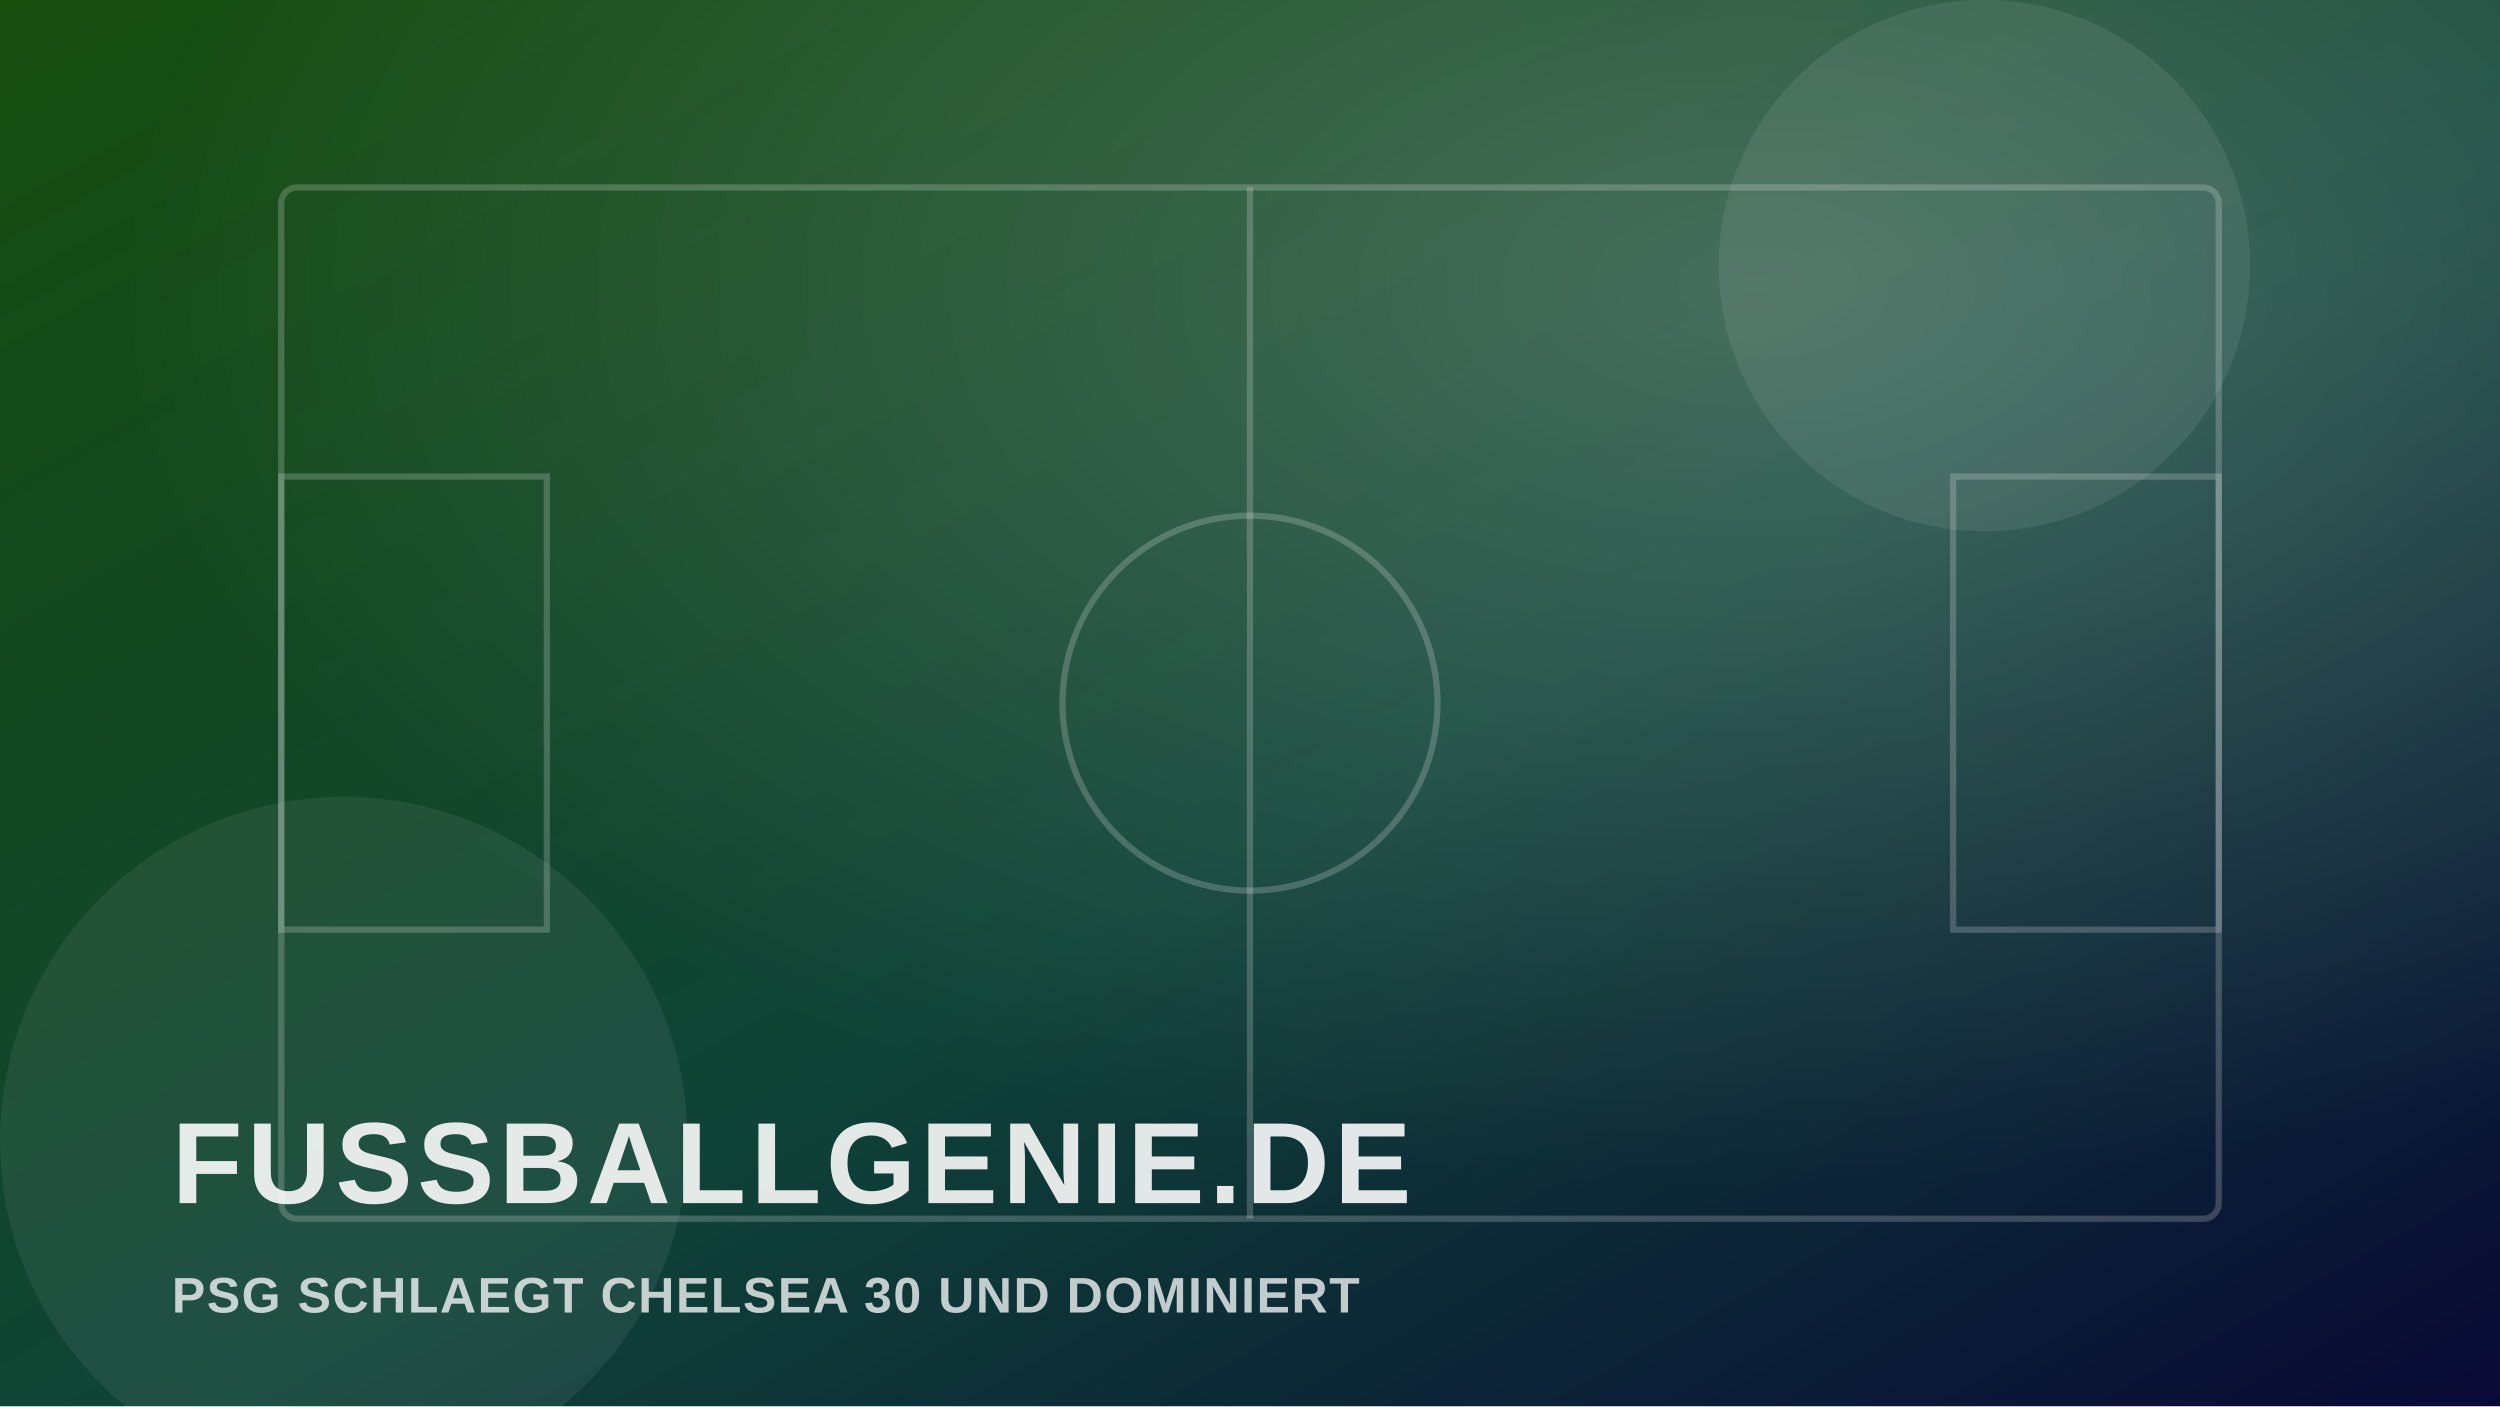
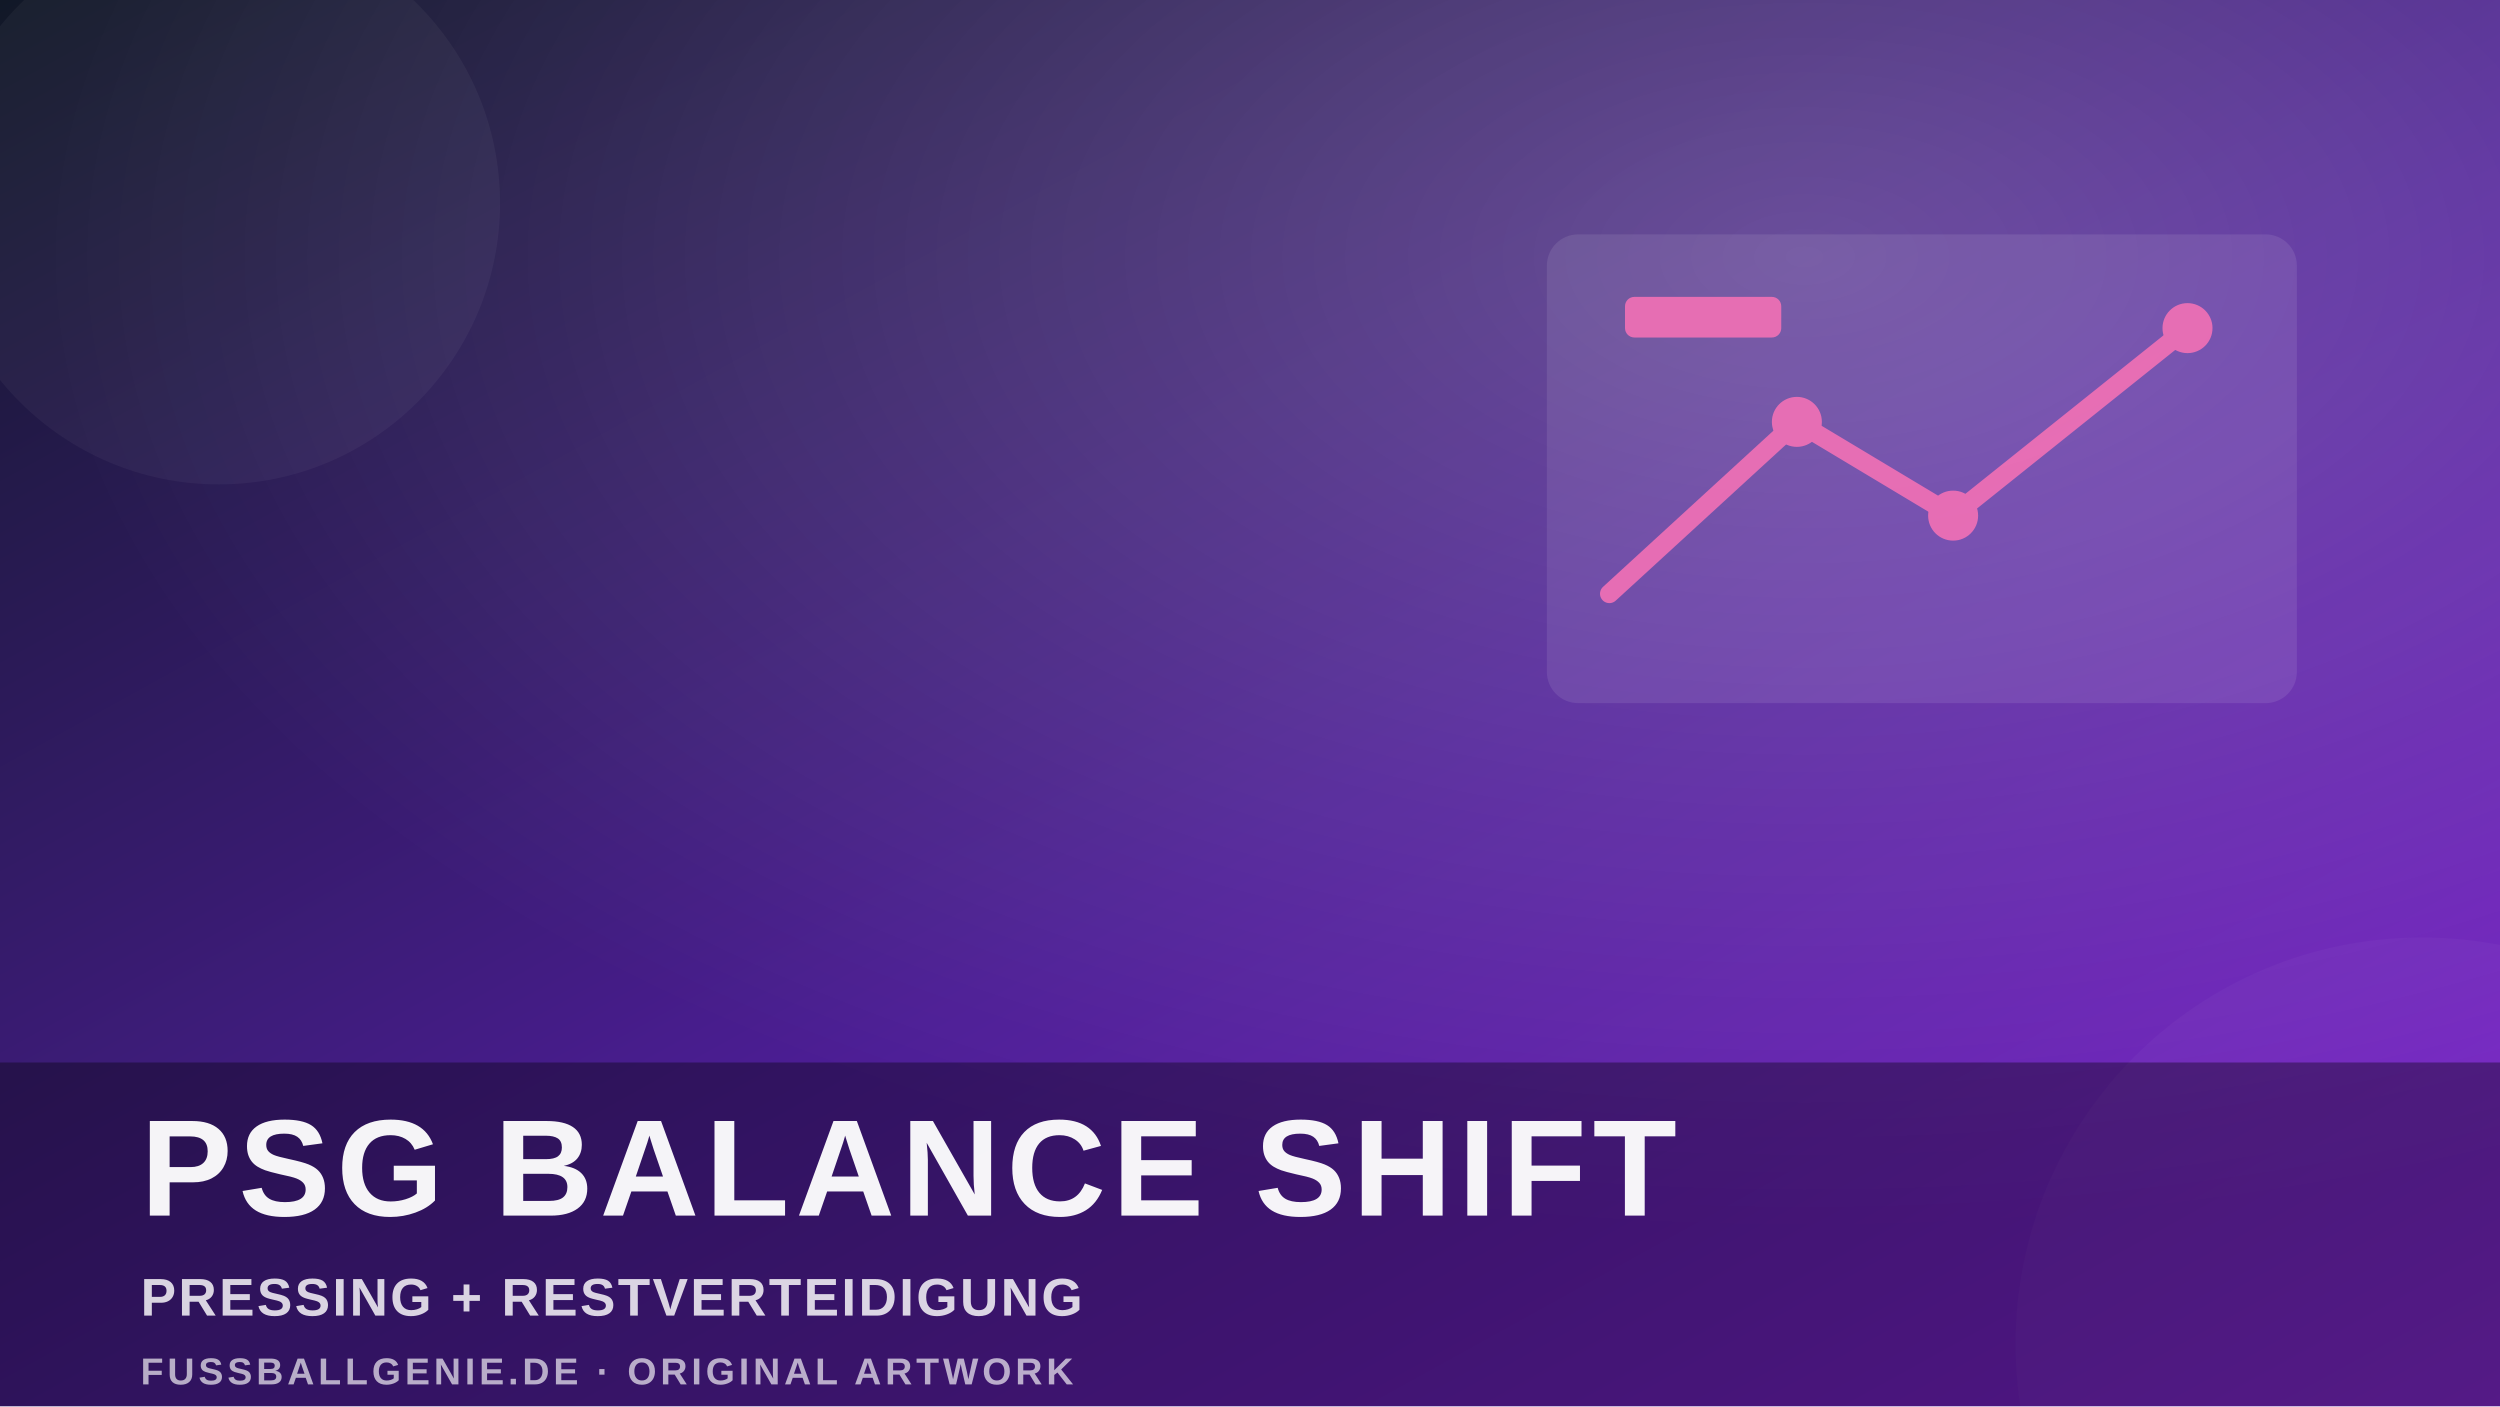
- <svg xmlns="http://www.w3.org/2000/svg" width="1600" height="900" viewBox="0 0 1600 900" role="img" aria-label="PSG SCHLAEGT CHELSEA 30 UND DOMINIERT">
+ <svg xmlns="http://www.w3.org/2000/svg" width="1600" height="900" viewBox="0 0 1600 900" role="img" aria-label="PSG BALANCE SHIFT">
  <defs>
-     <linearGradient id="g" x1="0" y1="0" x2="1" y2="1">
-       <stop offset="0%" stop-color="hsl(111,70%,18%)" />
-       <stop offset="55%" stop-color="hsl(166,64%,16%)" />
-       <stop offset="100%" stop-color="hsl(241,72%,12%)" />
+     <linearGradient id="bg" x1="0" y1="0" x2="1" y2="1">
+       <stop offset="0%" stop-color="#111827" />
+       <stop offset="55%" stop-color="#4c1d95" />
+       <stop offset="100%" stop-color="#7e22ce" />
    </linearGradient>
-     <radialGradient id="r" cx="70%" cy="20%" r="65%">
+     <radialGradient id="glow" cx="72%" cy="18%" r="70%">
      <stop offset="0%" stop-color="rgba(255,255,255,.22)" />
      <stop offset="100%" stop-color="rgba(255,255,255,0)" />
    </radialGradient>
  </defs>
-   <rect width="1600" height="900" fill="url(#g)" />
-   <rect width="1600" height="900" fill="url(#r)" />
-   <circle cx="1270" cy="170" r="170" fill="rgba(255,255,255,.08)" />
-   <circle cx="220" cy="730" r="220" fill="rgba(255,255,255,.07)" />
-   <g stroke="rgba(255,255,255,.2)" fill="none" stroke-width="4">
-     <rect x="180" y="120" width="1240" height="660" rx="10" />
-     <circle cx="800" cy="450" r="120" />
-     <line x1="800" y1="120" x2="800" y2="780" />
-     <rect x="180" y="305" width="170" height="290" />
-     <rect x="1250" y="305" width="170" height="290" />
+   <rect width="1600" height="900" fill="url(#bg)" />
+   <rect width="1600" height="900" fill="url(#glow)" />
+   <g opacity=".35">
+     <circle cx="140" cy="130" r="180" fill="rgba(255,255,255,.12)" />
+     <circle cx="1550" cy="860" r="260" fill="rgba(255,255,255,.08)" />
  </g>
-   <text x="110" y="770" fill="rgba(255,255,255,.88)" font-family="Barlow Condensed, Arial, sans-serif" font-size="74" font-weight="800" letter-spacing="3">FUSSBALLGENIE.DE</text>
-   <text x="110" y="840" fill="rgba(255,255,255,.75)" font-family="Barlow, Arial, sans-serif" font-size="32" font-weight="600" letter-spacing="1">PSG SCHLAEGT CHELSEA 30 UND DOMINIERT</text>
+   <g opacity=".9">
+     <rect x="990" y="150" width="480" height="300" rx="20" fill="rgba(255,255,255,.1)" />
+     <path d="M1030 380 L1150 270 L1250 330 L1400 210" stroke="#f472b6" stroke-width="12" fill="none" stroke-linecap="round" />
+     <circle cx="1150" cy="270" r="16" fill="#f472b6" />
+     <circle cx="1250" cy="330" r="16" fill="#f472b6" />
+     <circle cx="1400" cy="210" r="16" fill="#f472b6" />
+     <rect x="1040" y="190" width="100" height="26" rx="6" fill="#f472b6" />
+   </g>
+   <rect x="0" y="680" width="1600" height="220" fill="rgba(0,0,0,.35)" />
+   <text x="90" y="778" fill="rgba(255,255,255,.95)" font-family="Barlow Condensed, Arial, sans-serif" font-size="88" font-weight="900" letter-spacing="4">PSG BALANCE SHIFT</text>
+   <text x="90" y="842" fill="rgba(255,255,255,.82)" font-family="Barlow, Arial, sans-serif" font-size="34" font-weight="700" letter-spacing="1.5">PRESSING + RESTVERTEIDIGUNG</text>
+   <text x="90" y="886" fill="rgba(255,255,255,.65)" font-family="Barlow Condensed, Arial, sans-serif" font-size="24" font-weight="700" letter-spacing="2.5">FUSSBALLGENIE.DE · ORIGINAL ARTWORK</text>
</svg>
